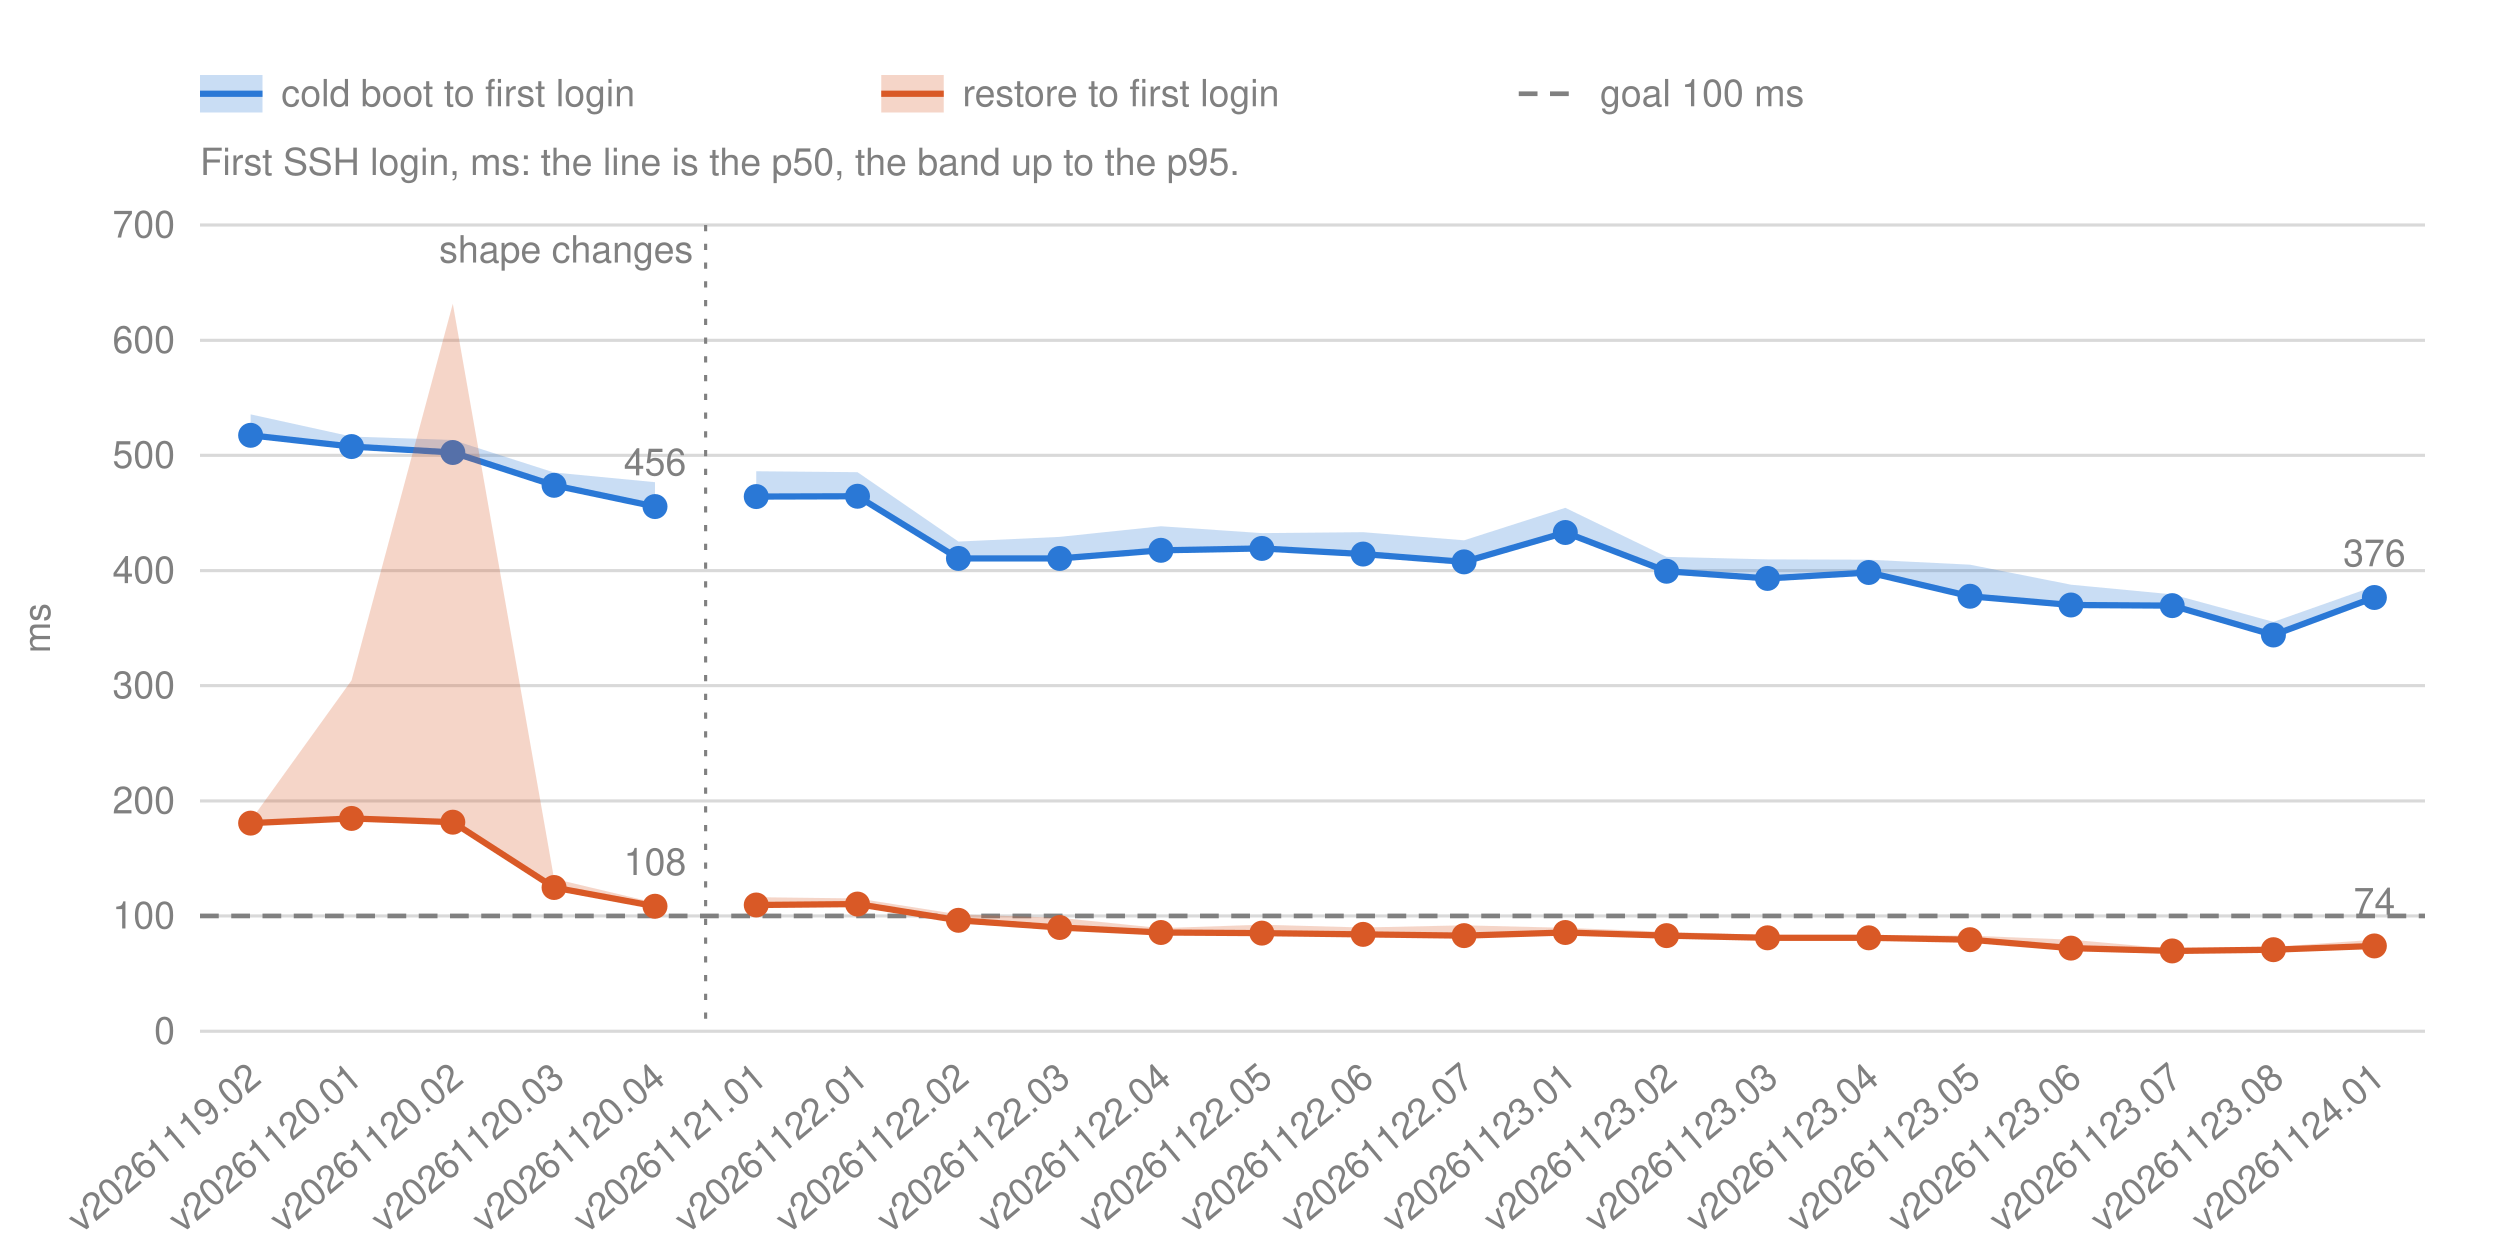
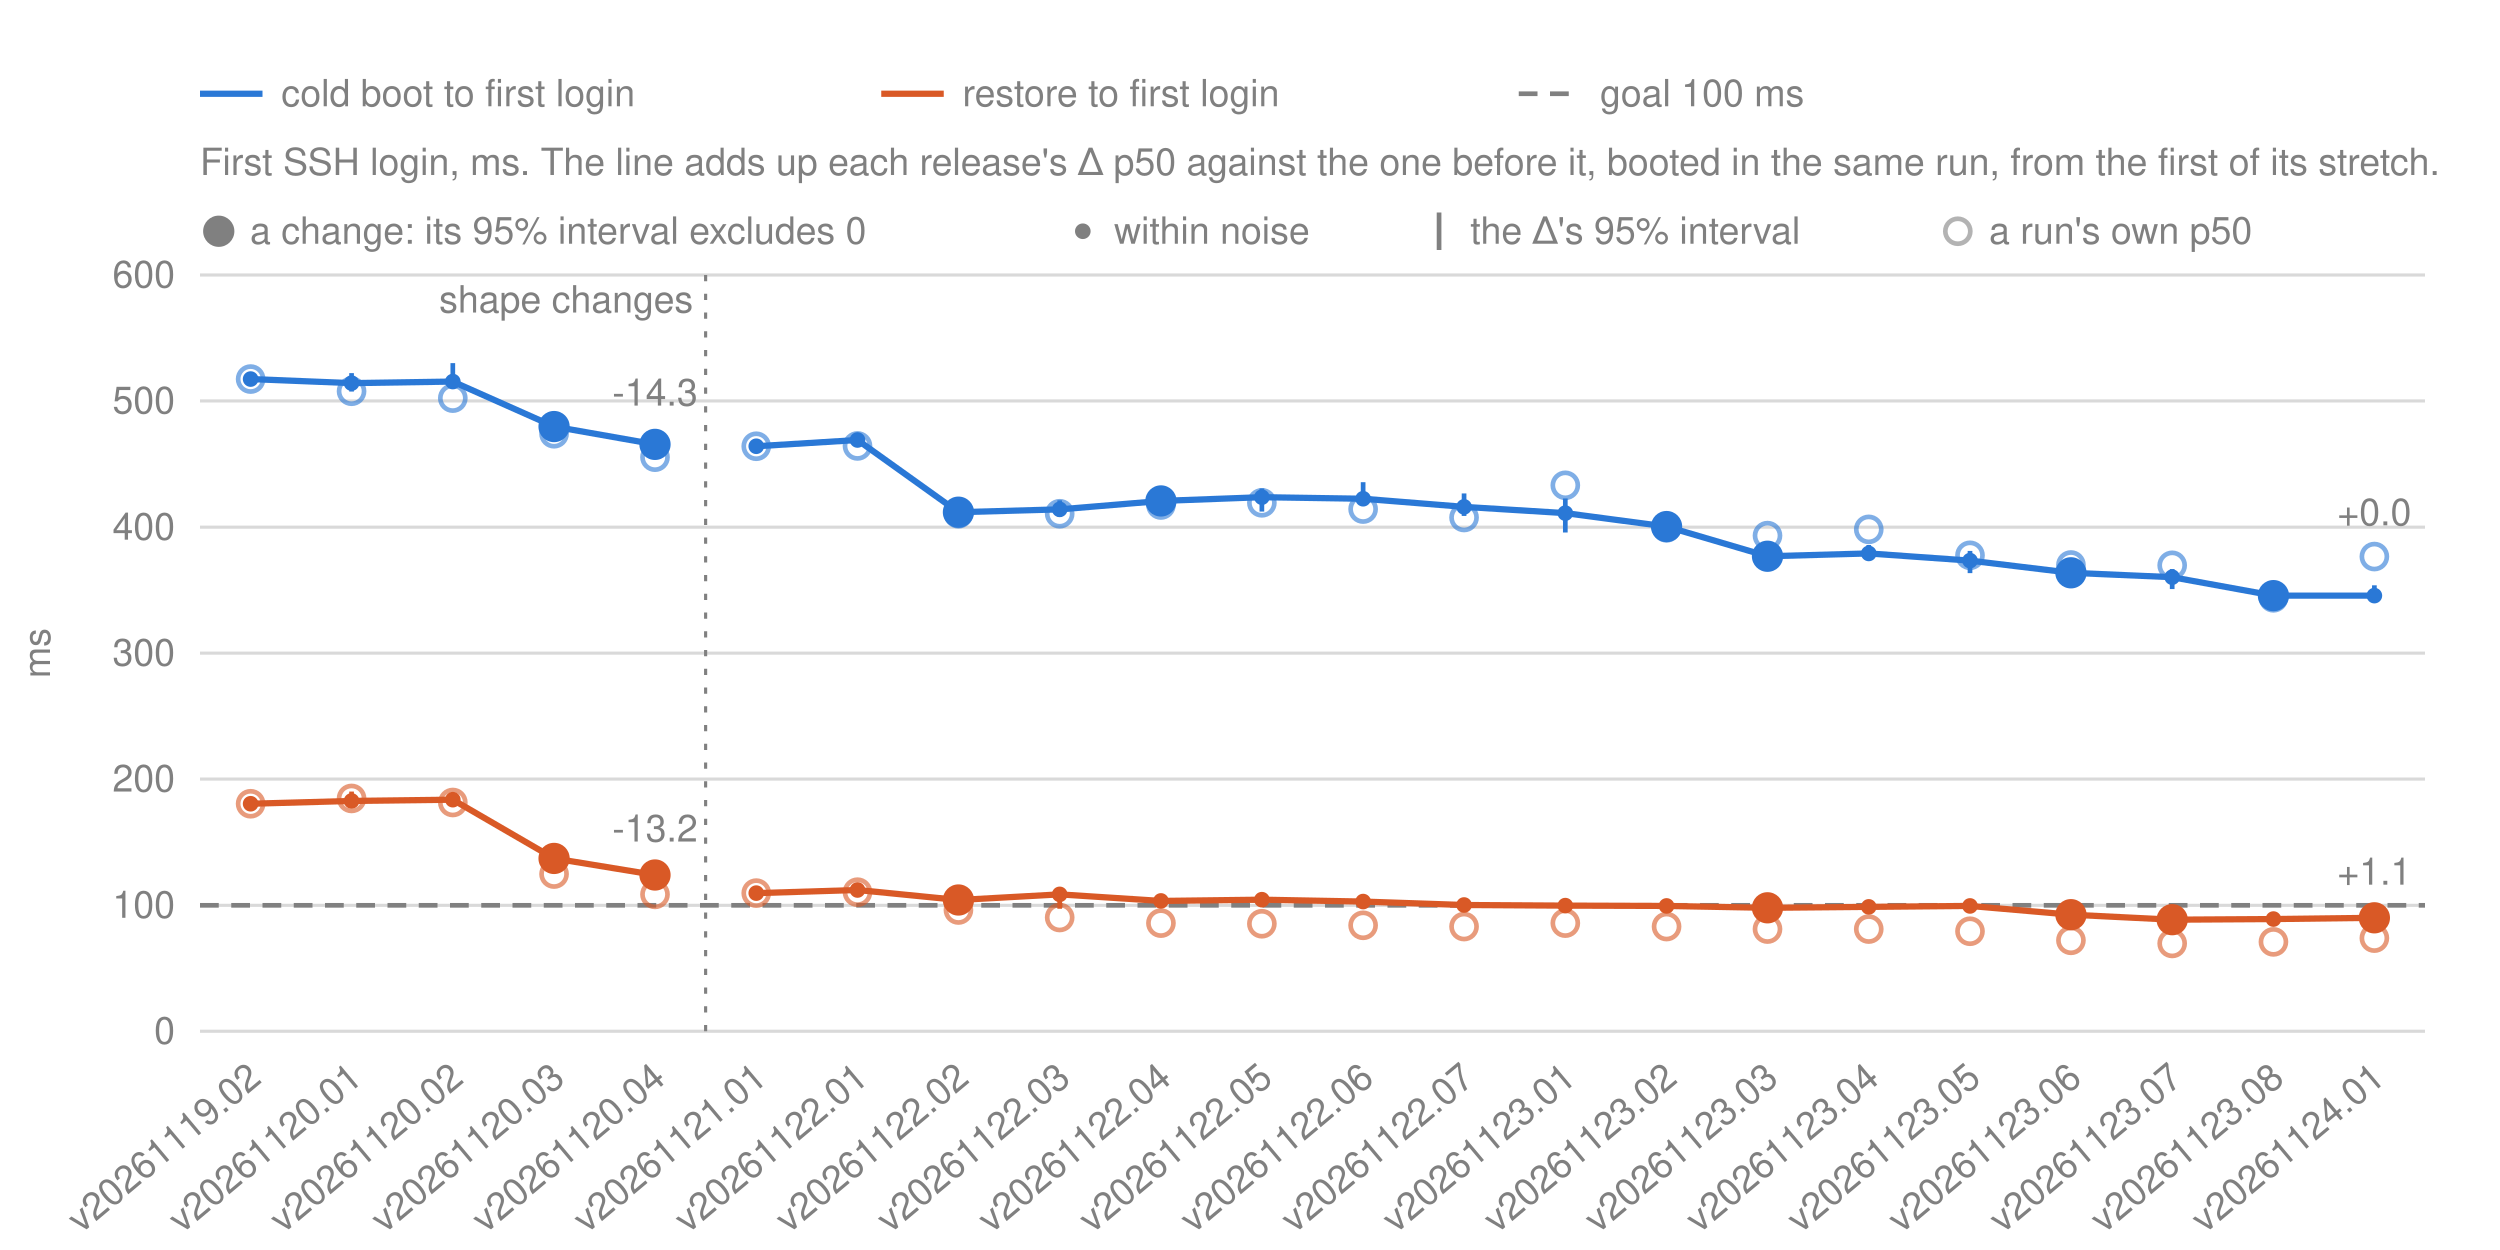
<svg xmlns="http://www.w3.org/2000/svg" width="800" height="400" viewBox="0 0 800 400" font-family="-apple-system, BlinkMacSystemFont, 'Segoe UI', Helvetica, Arial, sans-serif" font-size="12" fill="#808080">
  <line x1="64.0" y1="330.0" x2="776.0" y2="330.0" stroke="#808080" stroke-opacity="0.3" />
  <text x="56.0" y="334.0" text-anchor="end">0</text>
-   <line x1="64.0" y1="293.1" x2="776.0" y2="293.1" stroke="#808080" stroke-opacity="0.3" />
-   <text x="56.0" y="297.1" text-anchor="end">100</text>
-   <line x1="64.0" y1="256.3" x2="776.0" y2="256.3" stroke="#808080" stroke-opacity="0.3" />
-   <text x="56.0" y="260.3" text-anchor="end">200</text>
-   <line x1="64.0" y1="219.4" x2="776.0" y2="219.4" stroke="#808080" stroke-opacity="0.3" />
-   <text x="56.0" y="223.4" text-anchor="end">300</text>
-   <line x1="64.0" y1="182.6" x2="776.0" y2="182.6" stroke="#808080" stroke-opacity="0.3" />
-   <text x="56.0" y="186.6" text-anchor="end">400</text>
-   <line x1="64.0" y1="145.7" x2="776.0" y2="145.7" stroke="#808080" stroke-opacity="0.3" />
-   <text x="56.0" y="149.7" text-anchor="end">500</text>
-   <line x1="64.0" y1="108.9" x2="776.0" y2="108.9" stroke="#808080" stroke-opacity="0.3" />
-   <text x="56.0" y="112.9" text-anchor="end">600</text>
-   <line x1="64.0" y1="72.0" x2="776.0" y2="72.0" stroke="#808080" stroke-opacity="0.3" />
-   <text x="56.0" y="76.0" text-anchor="end">700</text>
-   <text transform="translate(16 201.0) rotate(-90)" text-anchor="middle">ms</text>
+   <line x1="64.0" y1="289.7" x2="776.0" y2="289.7" stroke="#808080" stroke-opacity="0.3" />
+   <text x="56.0" y="293.7" text-anchor="end">100</text>
+   <line x1="64.0" y1="249.3" x2="776.0" y2="249.3" stroke="#808080" stroke-opacity="0.3" />
+   <text x="56.0" y="253.3" text-anchor="end">200</text>
+   <line x1="64.0" y1="209.0" x2="776.0" y2="209.0" stroke="#808080" stroke-opacity="0.3" />
+   <text x="56.0" y="213.0" text-anchor="end">300</text>
+   <line x1="64.0" y1="168.7" x2="776.0" y2="168.7" stroke="#808080" stroke-opacity="0.3" />
+   <text x="56.0" y="172.7" text-anchor="end">400</text>
+   <line x1="64.0" y1="128.3" x2="776.0" y2="128.3" stroke="#808080" stroke-opacity="0.3" />
+   <text x="56.0" y="132.3" text-anchor="end">500</text>
+   <line x1="64.0" y1="88.0" x2="776.0" y2="88.0" stroke="#808080" stroke-opacity="0.3" />
+   <text x="56.0" y="92.0" text-anchor="end">600</text>
+   <text transform="translate(16 209.0) rotate(-90)" text-anchor="middle">ms</text>
  <text transform="translate(84.2 346.0) rotate(-40)" text-anchor="end">v20261119.02</text>
  <text transform="translate(116.5 346.0) rotate(-40)" text-anchor="end">v20261120.01</text>
  <text transform="translate(148.9 346.0) rotate(-40)" text-anchor="end">v20261120.02</text>
  <text transform="translate(181.3 346.0) rotate(-40)" text-anchor="end">v20261120.03</text>
  <text transform="translate(213.6 346.0) rotate(-40)" text-anchor="end">v20261120.04</text>
  <text transform="translate(246.0 346.0) rotate(-40)" text-anchor="end">v20261121.01</text>
  <text transform="translate(278.4 346.0) rotate(-40)" text-anchor="end">v20261122.01</text>
  <text transform="translate(310.7 346.0) rotate(-40)" text-anchor="end">v20261122.02</text>
  <text transform="translate(343.1 346.0) rotate(-40)" text-anchor="end">v20261122.03</text>
  <text transform="translate(375.5 346.0) rotate(-40)" text-anchor="end">v20261122.04</text>
  <text transform="translate(407.8 346.0) rotate(-40)" text-anchor="end">v20261122.05</text>
  <text transform="translate(440.2 346.0) rotate(-40)" text-anchor="end">v20261122.06</text>
  <text transform="translate(472.5 346.0) rotate(-40)" text-anchor="end">v20261122.07</text>
  <text transform="translate(504.9 346.0) rotate(-40)" text-anchor="end">v20261123.01</text>
  <text transform="translate(537.3 346.0) rotate(-40)" text-anchor="end">v20261123.02</text>
  <text transform="translate(569.6 346.0) rotate(-40)" text-anchor="end">v20261123.03</text>
  <text transform="translate(602.0 346.0) rotate(-40)" text-anchor="end">v20261123.04</text>
  <text transform="translate(634.4 346.0) rotate(-40)" text-anchor="end">v20261123.05</text>
  <text transform="translate(666.7 346.0) rotate(-40)" text-anchor="end">v20261123.06</text>
  <text transform="translate(699.1 346.0) rotate(-40)" text-anchor="end">v20261123.07</text>
  <text transform="translate(731.5 346.0) rotate(-40)" text-anchor="end">v20261123.08</text>
  <text transform="translate(763.8 346.0) rotate(-40)" text-anchor="end">v20261124.01</text>
  <g class="shape">
-     <line x1="225.8" y1="72.0" x2="225.8" y2="330.0" stroke="#808080" stroke-dasharray="2 4" />
-     <text x="221.8" y="84.0" text-anchor="end">shape changes</text>
-   </g>
-   <line class="goal" x1="64.0" y1="293.1" x2="776.0" y2="293.1" stroke="#808080" stroke-width="1.5" stroke-dasharray="6 4" />
+     <line x1="225.8" y1="88.0" x2="225.8" y2="330.0" stroke="#808080" stroke-dasharray="2 4" />
+     <text x="221.8" y="100.0" text-anchor="end">shape changes</text>
+   </g>
+   <line class="goal" x1="64.0" y1="289.7" x2="776.0" y2="289.7" stroke="#808080" stroke-width="1.5" stroke-dasharray="6 4" />
  <g class="run" data-number="cold">
-     <polygon class="band" points="80.2,132.6 112.5,139.7 144.9,140.8 177.3,151.2 209.6,154.3 209.6,162.1 177.3,155.3 144.9,144.8 112.5,142.9 80.2,139.3" fill="#2a78d6" fill-opacity="0.25" />
-     <polyline points="80.2,139.3 112.5,142.9 144.9,144.8 177.3,155.3 209.6,162.1" fill="none" stroke="#2a78d6" stroke-width="2" />
-     <circle cx="80.2" cy="139.3" r="4" fill="#2a78d6" stroke="#2a78d6" stroke-opacity="0" stroke-width="12" />
-     <circle cx="112.5" cy="142.9" r="4" fill="#2a78d6" stroke="#2a78d6" stroke-opacity="0" stroke-width="12" />
-     <circle cx="144.9" cy="144.8" r="4" fill="#2a78d6" stroke="#2a78d6" stroke-opacity="0" stroke-width="12" />
-     <circle cx="177.3" cy="155.3" r="4" fill="#2a78d6" stroke="#2a78d6" stroke-opacity="0" stroke-width="12" />
-     <circle cx="209.6" cy="162.1" r="4" fill="#2a78d6" stroke="#2a78d6" stroke-opacity="0" stroke-width="12" />
-     <text x="209.6" y="152.1" text-anchor="middle">456</text>
+     <circle class="own" cx="80.2" cy="121.3" r="4" fill="#2a78d6" fill-opacity="0" stroke="#2a78d6" stroke-opacity="0.6" stroke-width="1.5" />
+     <circle class="own" cx="112.5" cy="125.2" r="4" fill="#2a78d6" fill-opacity="0" stroke="#2a78d6" stroke-opacity="0.6" stroke-width="1.5" />
+     <circle class="own" cx="144.9" cy="127.4" r="4" fill="#2a78d6" fill-opacity="0" stroke="#2a78d6" stroke-opacity="0.6" stroke-width="1.5" />
+     <circle class="own" cx="177.3" cy="138.8" r="4" fill="#2a78d6" fill-opacity="0" stroke="#2a78d6" stroke-opacity="0.6" stroke-width="1.5" />
+     <circle class="own" cx="209.6" cy="146.3" r="4" fill="#2a78d6" fill-opacity="0" stroke="#2a78d6" stroke-opacity="0.6" stroke-width="1.5" />
+     <polyline points="80.2,121.3 112.5,122.6 144.9,122.1 177.3,136.5 209.6,142.2" fill="none" stroke="#2a78d6" stroke-width="2" />
+     <line class="whisker" x1="112.5" y1="125.3" x2="112.5" y2="119.4" stroke="#2a78d6" stroke-width="1.5" />
+     <line class="whisker" x1="144.9" y1="124.2" x2="144.9" y2="116.2" stroke="#2a78d6" stroke-width="1.5" />
+     <line class="whisker" x1="177.3" y1="139.5" x2="177.3" y2="133.2" stroke="#2a78d6" stroke-width="1.5" />
+     <line class="whisker" x1="209.6" y1="144.7" x2="209.6" y2="139.8" stroke="#2a78d6" stroke-width="1.5" />
+     <circle class="start" cx="80.2" cy="121.3" r="2.5" fill="#2a78d6" stroke="#2a78d6" stroke-opacity="0" stroke-width="12" />
+     <circle class="noise" cx="112.5" cy="122.6" r="2.5" fill="#2a78d6" stroke="#2a78d6" stroke-opacity="0" stroke-width="12" />
+     <circle class="noise" cx="144.9" cy="122.1" r="2.5" fill="#2a78d6" stroke="#2a78d6" stroke-opacity="0" stroke-width="12" />
+     <circle class="change" cx="177.3" cy="136.5" r="5" fill="#2a78d6" stroke="#2a78d6" stroke-opacity="0" stroke-width="12" />
+     <circle class="change" cx="209.6" cy="142.2" r="5" fill="#2a78d6" stroke="#2a78d6" stroke-opacity="0" stroke-width="12" />
+     <text x="209.6" y="129.8" text-anchor="middle">-14.3</text>
  </g>
  <g class="run" data-number="cold">
-     <polygon class="band" points="242.0,150.8 274.4,151.1 306.7,173.3 339.1,171.8 371.5,168.4 403.8,170.6 436.2,170.3 468.5,172.9 500.9,162.5 533.3,178.2 565.6,179.0 598.0,179.1 630.4,180.7 662.7,187.1 695.1,190.2 727.5,199.0 759.8,187.6 759.8,191.2 727.5,203.2 695.1,193.8 662.7,193.6 630.4,190.8 598.0,183.2 565.6,185.1 533.3,182.8 500.9,170.4 468.5,179.8 436.2,177.3 403.8,175.5 371.5,176.1 339.1,178.7 306.7,178.7 274.4,158.8 242.0,158.9" fill="#2a78d6" fill-opacity="0.25" />
-     <polyline points="242.0,158.9 274.4,158.8 306.7,178.7 339.1,178.7 371.5,176.1 403.8,175.5 436.2,177.3 468.5,179.8 500.9,170.4 533.3,182.8 565.6,185.1 598.0,183.2 630.4,190.8 662.7,193.6 695.1,193.8 727.5,203.2 759.8,191.2" fill="none" stroke="#2a78d6" stroke-width="2" />
-     <circle cx="242.0" cy="158.9" r="4" fill="#2a78d6" stroke="#2a78d6" stroke-opacity="0" stroke-width="12" />
-     <circle cx="274.4" cy="158.8" r="4" fill="#2a78d6" stroke="#2a78d6" stroke-opacity="0" stroke-width="12" />
-     <circle cx="306.7" cy="178.7" r="4" fill="#2a78d6" stroke="#2a78d6" stroke-opacity="0" stroke-width="12" />
-     <circle cx="339.1" cy="178.7" r="4" fill="#2a78d6" stroke="#2a78d6" stroke-opacity="0" stroke-width="12" />
-     <circle cx="371.5" cy="176.1" r="4" fill="#2a78d6" stroke="#2a78d6" stroke-opacity="0" stroke-width="12" />
-     <circle cx="403.8" cy="175.5" r="4" fill="#2a78d6" stroke="#2a78d6" stroke-opacity="0" stroke-width="12" />
-     <circle cx="436.2" cy="177.3" r="4" fill="#2a78d6" stroke="#2a78d6" stroke-opacity="0" stroke-width="12" />
-     <circle cx="468.5" cy="179.8" r="4" fill="#2a78d6" stroke="#2a78d6" stroke-opacity="0" stroke-width="12" />
-     <circle cx="500.9" cy="170.4" r="4" fill="#2a78d6" stroke="#2a78d6" stroke-opacity="0" stroke-width="12" />
-     <circle cx="533.3" cy="182.8" r="4" fill="#2a78d6" stroke="#2a78d6" stroke-opacity="0" stroke-width="12" />
-     <circle cx="565.6" cy="185.1" r="4" fill="#2a78d6" stroke="#2a78d6" stroke-opacity="0" stroke-width="12" />
-     <circle cx="598.0" cy="183.2" r="4" fill="#2a78d6" stroke="#2a78d6" stroke-opacity="0" stroke-width="12" />
-     <circle cx="630.4" cy="190.8" r="4" fill="#2a78d6" stroke="#2a78d6" stroke-opacity="0" stroke-width="12" />
-     <circle cx="662.7" cy="193.6" r="4" fill="#2a78d6" stroke="#2a78d6" stroke-opacity="0" stroke-width="12" />
-     <circle cx="695.1" cy="193.8" r="4" fill="#2a78d6" stroke="#2a78d6" stroke-opacity="0" stroke-width="12" />
-     <circle cx="727.5" cy="203.2" r="4" fill="#2a78d6" stroke="#2a78d6" stroke-opacity="0" stroke-width="12" />
-     <circle cx="759.8" cy="191.2" r="4" fill="#2a78d6" stroke="#2a78d6" stroke-opacity="0" stroke-width="12" />
-     <text x="759.8" y="181.2" text-anchor="middle">376</text>
+     <circle class="own" cx="242.0" cy="142.8" r="4" fill="#2a78d6" fill-opacity="0" stroke="#2a78d6" stroke-opacity="0.6" stroke-width="1.5" />
+     <circle class="own" cx="274.4" cy="142.7" r="4" fill="#2a78d6" fill-opacity="0" stroke="#2a78d6" stroke-opacity="0.6" stroke-width="1.5" />
+     <circle class="own" cx="306.7" cy="164.4" r="4" fill="#2a78d6" fill-opacity="0" stroke="#2a78d6" stroke-opacity="0.6" stroke-width="1.5" />
+     <circle class="own" cx="339.1" cy="164.4" r="4" fill="#2a78d6" fill-opacity="0" stroke="#2a78d6" stroke-opacity="0.6" stroke-width="1.5" />
+     <circle class="own" cx="371.5" cy="161.6" r="4" fill="#2a78d6" fill-opacity="0" stroke="#2a78d6" stroke-opacity="0.6" stroke-width="1.5" />
+     <circle class="own" cx="403.8" cy="160.9" r="4" fill="#2a78d6" fill-opacity="0" stroke="#2a78d6" stroke-opacity="0.6" stroke-width="1.5" />
+     <circle class="own" cx="436.2" cy="162.9" r="4" fill="#2a78d6" fill-opacity="0" stroke="#2a78d6" stroke-opacity="0.6" stroke-width="1.5" />
+     <circle class="own" cx="468.5" cy="165.6" r="4" fill="#2a78d6" fill-opacity="0" stroke="#2a78d6" stroke-opacity="0.6" stroke-width="1.5" />
+     <circle class="own" cx="500.9" cy="155.3" r="4" fill="#2a78d6" fill-opacity="0" stroke="#2a78d6" stroke-opacity="0.6" stroke-width="1.5" />
+     <circle class="own" cx="533.3" cy="168.9" r="4" fill="#2a78d6" fill-opacity="0" stroke="#2a78d6" stroke-opacity="0.6" stroke-width="1.5" />
+     <circle class="own" cx="565.6" cy="171.4" r="4" fill="#2a78d6" fill-opacity="0" stroke="#2a78d6" stroke-opacity="0.6" stroke-width="1.5" />
+     <circle class="own" cx="598.0" cy="169.4" r="4" fill="#2a78d6" fill-opacity="0" stroke="#2a78d6" stroke-opacity="0.6" stroke-width="1.5" />
+     <circle class="own" cx="630.4" cy="177.7" r="4" fill="#2a78d6" fill-opacity="0" stroke="#2a78d6" stroke-opacity="0.6" stroke-width="1.5" />
+     <circle class="own" cx="662.7" cy="180.8" r="4" fill="#2a78d6" fill-opacity="0" stroke="#2a78d6" stroke-opacity="0.6" stroke-width="1.5" />
+     <circle class="own" cx="695.1" cy="180.9" r="4" fill="#2a78d6" fill-opacity="0" stroke="#2a78d6" stroke-opacity="0.6" stroke-width="1.5" />
+     <circle class="own" cx="727.5" cy="191.3" r="4" fill="#2a78d6" fill-opacity="0" stroke="#2a78d6" stroke-opacity="0.6" stroke-width="1.5" />
+     <circle class="own" cx="759.8" cy="178.1" r="4" fill="#2a78d6" fill-opacity="0" stroke="#2a78d6" stroke-opacity="0.6" stroke-width="1.5" />
+     <polyline points="242.0,142.8 274.4,140.8 306.7,163.9 339.1,163.0 371.5,160.3 403.8,159.1 436.2,159.6 468.5,162.2 500.9,164.2 533.3,168.5 565.6,178.0 598.0,177.1 630.4,179.4 662.7,183.3 695.1,184.7 727.5,190.6 759.8,190.6" fill="none" stroke="#2a78d6" stroke-width="2" />
+     <line class="whisker" x1="274.4" y1="142.9" x2="274.4" y2="139.1" stroke="#2a78d6" stroke-width="1.5" />
+     <line class="whisker" x1="306.7" y1="167.2" x2="306.7" y2="159.6" stroke="#2a78d6" stroke-width="1.5" />
+     <line class="whisker" x1="339.1" y1="165.4" x2="339.1" y2="160.1" stroke="#2a78d6" stroke-width="1.5" />
+     <line class="whisker" x1="371.5" y1="163.0" x2="371.5" y2="157.5" stroke="#2a78d6" stroke-width="1.5" />
+     <line class="whisker" x1="403.8" y1="163.7" x2="403.8" y2="156.3" stroke="#2a78d6" stroke-width="1.5" />
+     <line class="whisker" x1="436.2" y1="161.8" x2="436.2" y2="154.3" stroke="#2a78d6" stroke-width="1.5" />
+     <line class="whisker" x1="468.5" y1="165.1" x2="468.5" y2="157.9" stroke="#2a78d6" stroke-width="1.5" />
+     <line class="whisker" x1="500.9" y1="170.4" x2="500.9" y2="159.5" stroke="#2a78d6" stroke-width="1.5" />
+     <line class="whisker" x1="533.3" y1="172.1" x2="533.3" y2="164.4" stroke="#2a78d6" stroke-width="1.5" />
+     <line class="whisker" x1="565.6" y1="180.8" x2="565.6" y2="174.3" stroke="#2a78d6" stroke-width="1.5" />
+     <line class="whisker" x1="598.0" y1="178.7" x2="598.0" y2="174.4" stroke="#2a78d6" stroke-width="1.5" />
+     <line class="whisker" x1="630.4" y1="183.4" x2="630.4" y2="176.3" stroke="#2a78d6" stroke-width="1.5" />
+     <line class="whisker" x1="662.7" y1="186.3" x2="662.7" y2="181.0" stroke="#2a78d6" stroke-width="1.5" />
+     <line class="whisker" x1="695.1" y1="188.5" x2="695.1" y2="182.1" stroke="#2a78d6" stroke-width="1.5" />
+     <line class="whisker" x1="727.5" y1="193.9" x2="727.5" y2="187.5" stroke="#2a78d6" stroke-width="1.5" />
+     <line class="whisker" x1="759.8" y1="192.8" x2="759.8" y2="187.3" stroke="#2a78d6" stroke-width="1.5" />
+     <circle class="start" cx="242.0" cy="142.8" r="2.5" fill="#2a78d6" stroke="#2a78d6" stroke-opacity="0" stroke-width="12" />
+     <circle class="noise" cx="274.4" cy="140.8" r="2.5" fill="#2a78d6" stroke="#2a78d6" stroke-opacity="0" stroke-width="12" />
+     <circle class="change" cx="306.7" cy="163.9" r="5" fill="#2a78d6" stroke="#2a78d6" stroke-opacity="0" stroke-width="12" />
+     <circle class="noise" cx="339.1" cy="163.0" r="2.5" fill="#2a78d6" stroke="#2a78d6" stroke-opacity="0" stroke-width="12" />
+     <circle class="change" cx="371.5" cy="160.3" r="5" fill="#2a78d6" stroke="#2a78d6" stroke-opacity="0" stroke-width="12" />
+     <circle class="noise" cx="403.8" cy="159.1" r="2.5" fill="#2a78d6" stroke="#2a78d6" stroke-opacity="0" stroke-width="12" />
+     <circle class="noise" cx="436.2" cy="159.6" r="2.5" fill="#2a78d6" stroke="#2a78d6" stroke-opacity="0" stroke-width="12" />
+     <circle class="noise" cx="468.5" cy="162.2" r="2.5" fill="#2a78d6" stroke="#2a78d6" stroke-opacity="0" stroke-width="12" />
+     <circle class="noise" cx="500.9" cy="164.2" r="2.5" fill="#2a78d6" stroke="#2a78d6" stroke-opacity="0" stroke-width="12" />
+     <circle class="change" cx="533.3" cy="168.5" r="5" fill="#2a78d6" stroke="#2a78d6" stroke-opacity="0" stroke-width="12" />
+     <circle class="change" cx="565.6" cy="178.0" r="5" fill="#2a78d6" stroke="#2a78d6" stroke-opacity="0" stroke-width="12" />
+     <circle class="noise" cx="598.0" cy="177.1" r="2.5" fill="#2a78d6" stroke="#2a78d6" stroke-opacity="0" stroke-width="12" />
+     <circle class="noise" cx="630.4" cy="179.4" r="2.5" fill="#2a78d6" stroke="#2a78d6" stroke-opacity="0" stroke-width="12" />
+     <circle class="change" cx="662.7" cy="183.3" r="5" fill="#2a78d6" stroke="#2a78d6" stroke-opacity="0" stroke-width="12" />
+     <circle class="noise" cx="695.1" cy="184.7" r="2.5" fill="#2a78d6" stroke="#2a78d6" stroke-opacity="0" stroke-width="12" />
+     <circle class="change" cx="727.5" cy="190.6" r="5" fill="#2a78d6" stroke="#2a78d6" stroke-opacity="0" stroke-width="12" />
+     <circle class="noise" cx="759.8" cy="190.6" r="2.5" fill="#2a78d6" stroke="#2a78d6" stroke-opacity="0" stroke-width="12" />
+     <text x="759.8" y="168.1" text-anchor="middle">+0.0</text>
  </g>
  <g class="run" data-number="restore">
-     <polygon class="band" points="80.2,262.6 112.5,217.7 144.9,97.2 177.3,281.2 209.6,288.9 209.6,290.0 177.3,284.0 144.9,263.1 112.5,261.9 80.2,263.4" fill="#d95926" fill-opacity="0.25" />
-     <polyline points="80.2,263.4 112.5,261.9 144.9,263.1 177.3,284.0 209.6,290.0" fill="none" stroke="#d95926" stroke-width="2" />
-     <circle cx="80.2" cy="263.4" r="4" fill="#d95926" stroke="#d95926" stroke-opacity="0" stroke-width="12" />
-     <circle cx="112.5" cy="261.9" r="4" fill="#d95926" stroke="#d95926" stroke-opacity="0" stroke-width="12" />
-     <circle cx="144.9" cy="263.1" r="4" fill="#d95926" stroke="#d95926" stroke-opacity="0" stroke-width="12" />
-     <circle cx="177.3" cy="284.0" r="4" fill="#d95926" stroke="#d95926" stroke-opacity="0" stroke-width="12" />
-     <circle cx="209.6" cy="290.0" r="4" fill="#d95926" stroke="#d95926" stroke-opacity="0" stroke-width="12" />
-     <text x="209.6" y="280.0" text-anchor="middle">108</text>
+     <circle class="own" cx="80.2" cy="257.2" r="4" fill="#d95926" fill-opacity="0" stroke="#d95926" stroke-opacity="0.6" stroke-width="1.5" />
+     <circle class="own" cx="112.5" cy="255.5" r="4" fill="#d95926" fill-opacity="0" stroke="#d95926" stroke-opacity="0.6" stroke-width="1.5" />
+     <circle class="own" cx="144.9" cy="256.8" r="4" fill="#d95926" fill-opacity="0" stroke="#d95926" stroke-opacity="0.6" stroke-width="1.5" />
+     <circle class="own" cx="177.3" cy="279.7" r="4" fill="#d95926" fill-opacity="0" stroke="#d95926" stroke-opacity="0.6" stroke-width="1.5" />
+     <circle class="own" cx="209.6" cy="286.2" r="4" fill="#d95926" fill-opacity="0" stroke="#d95926" stroke-opacity="0.6" stroke-width="1.5" />
+     <polyline points="80.2,257.2 112.5,256.3 144.9,255.9 177.3,274.7 209.6,280.0" fill="none" stroke="#d95926" stroke-width="2" />
+     <line class="whisker" x1="112.5" y1="258.3" x2="112.5" y2="253.3" stroke="#d95926" stroke-width="1.5" />
+     <line class="whisker" x1="144.9" y1="257.1" x2="144.9" y2="253.9" stroke="#d95926" stroke-width="1.5" />
+     <line class="whisker" x1="177.3" y1="275.3" x2="177.3" y2="273.4" stroke="#d95926" stroke-width="1.5" />
+     <line class="whisker" x1="209.6" y1="280.8" x2="209.6" y2="279.3" stroke="#d95926" stroke-width="1.5" />
+     <circle class="start" cx="80.2" cy="257.2" r="2.5" fill="#d95926" stroke="#d95926" stroke-opacity="0" stroke-width="12" />
+     <circle class="noise" cx="112.5" cy="256.3" r="2.5" fill="#d95926" stroke="#d95926" stroke-opacity="0" stroke-width="12" />
+     <circle class="noise" cx="144.9" cy="255.9" r="2.5" fill="#d95926" stroke="#d95926" stroke-opacity="0" stroke-width="12" />
+     <circle class="change" cx="177.3" cy="274.7" r="5" fill="#d95926" stroke="#d95926" stroke-opacity="0" stroke-width="12" />
+     <circle class="change" cx="209.6" cy="280.0" r="5" fill="#d95926" stroke="#d95926" stroke-opacity="0" stroke-width="12" />
+     <text x="209.6" y="269.3" text-anchor="middle">-13.2</text>
  </g>
  <g class="run" data-number="restore">
-     <polygon class="band" points="242.0,287.1 274.4,287.5 306.7,292.6 339.1,293.7 371.5,297.0 403.8,295.9 436.2,296.8 468.5,296.1 500.9,296.9 533.3,298.2 565.6,299.2 598.0,299.2 630.4,299.4 662.7,300.7 695.1,303.6 727.5,303.0 759.8,300.7 759.8,302.7 727.5,303.9 695.1,304.3 662.7,303.4 630.4,300.7 598.0,300.1 565.6,300.1 533.3,299.4 500.9,298.4 468.5,299.4 436.2,299.0 403.8,298.6 371.5,298.4 339.1,296.8 306.7,294.5 274.4,289.3 242.0,289.6" fill="#d95926" fill-opacity="0.25" />
-     <polyline points="242.0,289.6 274.4,289.3 306.7,294.5 339.1,296.8 371.5,298.4 403.8,298.6 436.2,299.0 468.5,299.4 500.9,298.4 533.3,299.4 565.6,300.1 598.0,300.1 630.4,300.7 662.7,303.4 695.1,304.3 727.5,303.9 759.8,302.7" fill="none" stroke="#d95926" stroke-width="2" />
-     <circle cx="242.0" cy="289.6" r="4" fill="#d95926" stroke="#d95926" stroke-opacity="0" stroke-width="12" />
-     <circle cx="274.4" cy="289.3" r="4" fill="#d95926" stroke="#d95926" stroke-opacity="0" stroke-width="12" />
-     <circle cx="306.7" cy="294.5" r="4" fill="#d95926" stroke="#d95926" stroke-opacity="0" stroke-width="12" />
-     <circle cx="339.1" cy="296.8" r="4" fill="#d95926" stroke="#d95926" stroke-opacity="0" stroke-width="12" />
-     <circle cx="371.5" cy="298.4" r="4" fill="#d95926" stroke="#d95926" stroke-opacity="0" stroke-width="12" />
-     <circle cx="403.8" cy="298.6" r="4" fill="#d95926" stroke="#d95926" stroke-opacity="0" stroke-width="12" />
-     <circle cx="436.2" cy="299.0" r="4" fill="#d95926" stroke="#d95926" stroke-opacity="0" stroke-width="12" />
-     <circle cx="468.5" cy="299.4" r="4" fill="#d95926" stroke="#d95926" stroke-opacity="0" stroke-width="12" />
-     <circle cx="500.9" cy="298.4" r="4" fill="#d95926" stroke="#d95926" stroke-opacity="0" stroke-width="12" />
-     <circle cx="533.3" cy="299.4" r="4" fill="#d95926" stroke="#d95926" stroke-opacity="0" stroke-width="12" />
-     <circle cx="565.6" cy="300.1" r="4" fill="#d95926" stroke="#d95926" stroke-opacity="0" stroke-width="12" />
-     <circle cx="598.0" cy="300.1" r="4" fill="#d95926" stroke="#d95926" stroke-opacity="0" stroke-width="12" />
-     <circle cx="630.4" cy="300.7" r="4" fill="#d95926" stroke="#d95926" stroke-opacity="0" stroke-width="12" />
-     <circle cx="662.7" cy="303.4" r="4" fill="#d95926" stroke="#d95926" stroke-opacity="0" stroke-width="12" />
-     <circle cx="695.1" cy="304.3" r="4" fill="#d95926" stroke="#d95926" stroke-opacity="0" stroke-width="12" />
-     <circle cx="727.5" cy="303.9" r="4" fill="#d95926" stroke="#d95926" stroke-opacity="0" stroke-width="12" />
-     <circle cx="759.8" cy="302.7" r="4" fill="#d95926" stroke="#d95926" stroke-opacity="0" stroke-width="12" />
-     <text x="759.8" y="292.7" text-anchor="middle">74</text>
-   </g>
-   <rect x="64.0" y="24" width="20" height="12" fill="#2a78d6" fill-opacity="0.25" />
+     <circle class="own" cx="242.0" cy="285.8" r="4" fill="#d95926" fill-opacity="0" stroke="#d95926" stroke-opacity="0.6" stroke-width="1.5" />
+     <circle class="own" cx="274.4" cy="285.5" r="4" fill="#d95926" fill-opacity="0" stroke="#d95926" stroke-opacity="0.6" stroke-width="1.5" />
+     <circle class="own" cx="306.7" cy="291.2" r="4" fill="#d95926" fill-opacity="0" stroke="#d95926" stroke-opacity="0.6" stroke-width="1.5" />
+     <circle class="own" cx="339.1" cy="293.6" r="4" fill="#d95926" fill-opacity="0" stroke="#d95926" stroke-opacity="0.6" stroke-width="1.5" />
+     <circle class="own" cx="371.5" cy="295.4" r="4" fill="#d95926" fill-opacity="0" stroke="#d95926" stroke-opacity="0.6" stroke-width="1.5" />
+     <circle class="own" cx="403.8" cy="295.6" r="4" fill="#d95926" fill-opacity="0" stroke="#d95926" stroke-opacity="0.6" stroke-width="1.5" />
+     <circle class="own" cx="436.2" cy="296.1" r="4" fill="#d95926" fill-opacity="0" stroke="#d95926" stroke-opacity="0.6" stroke-width="1.5" />
+     <circle class="own" cx="468.5" cy="296.5" r="4" fill="#d95926" fill-opacity="0" stroke="#d95926" stroke-opacity="0.6" stroke-width="1.5" />
+     <circle class="own" cx="500.9" cy="295.4" r="4" fill="#d95926" fill-opacity="0" stroke="#d95926" stroke-opacity="0.6" stroke-width="1.5" />
+     <circle class="own" cx="533.3" cy="296.5" r="4" fill="#d95926" fill-opacity="0" stroke="#d95926" stroke-opacity="0.6" stroke-width="1.5" />
+     <circle class="own" cx="565.6" cy="297.3" r="4" fill="#d95926" fill-opacity="0" stroke="#d95926" stroke-opacity="0.6" stroke-width="1.5" />
+     <circle class="own" cx="598.0" cy="297.3" r="4" fill="#d95926" fill-opacity="0" stroke="#d95926" stroke-opacity="0.6" stroke-width="1.5" />
+     <circle class="own" cx="630.4" cy="298.0" r="4" fill="#d95926" fill-opacity="0" stroke="#d95926" stroke-opacity="0.6" stroke-width="1.5" />
+     <circle class="own" cx="662.7" cy="300.9" r="4" fill="#d95926" fill-opacity="0" stroke="#d95926" stroke-opacity="0.6" stroke-width="1.5" />
+     <circle class="own" cx="695.1" cy="301.9" r="4" fill="#d95926" fill-opacity="0" stroke="#d95926" stroke-opacity="0.6" stroke-width="1.5" />
+     <circle class="own" cx="727.5" cy="301.4" r="4" fill="#d95926" fill-opacity="0" stroke="#d95926" stroke-opacity="0.6" stroke-width="1.5" />
+     <circle class="own" cx="759.8" cy="300.2" r="4" fill="#d95926" fill-opacity="0" stroke="#d95926" stroke-opacity="0.6" stroke-width="1.5" />
+     <polyline points="242.0,285.8 274.4,284.8 306.7,288.0 339.1,286.2 371.5,288.3 403.8,287.9 436.2,288.5 468.5,289.6 500.9,289.8 533.3,289.9 565.6,290.5 598.0,290.2 630.4,289.9 662.7,292.7 695.1,294.3 727.5,294.1 759.8,293.7" fill="none" stroke="#d95926" stroke-width="2" />
+     <line class="whisker" x1="274.4" y1="286.1" x2="274.4" y2="283.8" stroke="#d95926" stroke-width="1.5" />
+     <line class="whisker" x1="306.7" y1="290.9" x2="306.7" y2="286.4" stroke="#d95926" stroke-width="1.5" />
+     <line class="whisker" x1="339.1" y1="290.8" x2="339.1" y2="284.2" stroke="#d95926" stroke-width="1.5" />
+     <line class="whisker" x1="371.5" y1="289.9" x2="371.5" y2="286.1" stroke="#d95926" stroke-width="1.5" />
+     <line class="whisker" x1="403.8" y1="288.9" x2="403.8" y2="286.6" stroke="#d95926" stroke-width="1.5" />
+     <line class="whisker" x1="436.2" y1="289.1" x2="436.2" y2="286.5" stroke="#d95926" stroke-width="1.5" />
+     <line class="whisker" x1="468.5" y1="290.7" x2="468.5" y2="288.1" stroke="#d95926" stroke-width="1.5" />
+     <line class="whisker" x1="500.9" y1="291.4" x2="500.9" y2="288.2" stroke="#d95926" stroke-width="1.5" />
+     <line class="whisker" x1="533.3" y1="290.8" x2="533.3" y2="288.8" stroke="#d95926" stroke-width="1.5" />
+     <line class="whisker" x1="565.6" y1="291.0" x2="565.6" y2="289.9" stroke="#d95926" stroke-width="1.5" />
+     <line class="whisker" x1="598.0" y1="290.8" x2="598.0" y2="289.7" stroke="#d95926" stroke-width="1.5" />
+     <line class="whisker" x1="630.4" y1="290.3" x2="630.4" y2="289.5" stroke="#d95926" stroke-width="1.5" />
+     <line class="whisker" x1="662.7" y1="293.0" x2="662.7" y2="292.1" stroke="#d95926" stroke-width="1.5" />
+     <line class="whisker" x1="695.1" y1="294.7" x2="695.1" y2="293.5" stroke="#d95926" stroke-width="1.5" />
+     <line class="whisker" x1="727.5" y1="294.4" x2="727.5" y2="293.6" stroke="#d95926" stroke-width="1.5" />
+     <line class="whisker" x1="759.8" y1="294.1" x2="759.8" y2="293.1" stroke="#d95926" stroke-width="1.5" />
+     <circle class="start" cx="242.0" cy="285.8" r="2.5" fill="#d95926" stroke="#d95926" stroke-opacity="0" stroke-width="12" />
+     <circle class="noise" cx="274.4" cy="284.8" r="2.5" fill="#d95926" stroke="#d95926" stroke-opacity="0" stroke-width="12" />
+     <circle class="change" cx="306.7" cy="288.0" r="5" fill="#d95926" stroke="#d95926" stroke-opacity="0" stroke-width="12" />
+     <circle class="noise" cx="339.1" cy="286.2" r="2.5" fill="#d95926" stroke="#d95926" stroke-opacity="0" stroke-width="12" />
+     <circle class="noise" cx="371.5" cy="288.3" r="2.5" fill="#d95926" stroke="#d95926" stroke-opacity="0" stroke-width="12" />
+     <circle class="noise" cx="403.8" cy="287.9" r="2.5" fill="#d95926" stroke="#d95926" stroke-opacity="0" stroke-width="12" />
+     <circle class="noise" cx="436.2" cy="288.5" r="2.5" fill="#d95926" stroke="#d95926" stroke-opacity="0" stroke-width="12" />
+     <circle class="noise" cx="468.5" cy="289.6" r="2.5" fill="#d95926" stroke="#d95926" stroke-opacity="0" stroke-width="12" />
+     <circle class="noise" cx="500.9" cy="289.8" r="2.5" fill="#d95926" stroke="#d95926" stroke-opacity="0" stroke-width="12" />
+     <circle class="noise" cx="533.3" cy="289.9" r="2.5" fill="#d95926" stroke="#d95926" stroke-opacity="0" stroke-width="12" />
+     <circle class="change" cx="565.6" cy="290.5" r="5" fill="#d95926" stroke="#d95926" stroke-opacity="0" stroke-width="12" />
+     <circle class="noise" cx="598.0" cy="290.2" r="2.5" fill="#d95926" stroke="#d95926" stroke-opacity="0" stroke-width="12" />
+     <circle class="noise" cx="630.4" cy="289.9" r="2.5" fill="#d95926" stroke="#d95926" stroke-opacity="0" stroke-width="12" />
+     <circle class="change" cx="662.7" cy="292.7" r="5" fill="#d95926" stroke="#d95926" stroke-opacity="0" stroke-width="12" />
+     <circle class="change" cx="695.1" cy="294.3" r="5" fill="#d95926" stroke="#d95926" stroke-opacity="0" stroke-width="12" />
+     <circle class="noise" cx="727.5" cy="294.1" r="2.5" fill="#d95926" stroke="#d95926" stroke-opacity="0" stroke-width="12" />
+     <circle class="change" cx="759.8" cy="293.7" r="5" fill="#d95926" stroke="#d95926" stroke-opacity="0" stroke-width="12" />
+     <text x="759.8" y="283.1" text-anchor="middle">+1.1</text>
+   </g>
  <line x1="64.0" y1="30" x2="84.0" y2="30" stroke="#2a78d6" stroke-width="2" />
  <text x="90.0" y="34">cold boot to first login</text>
-   <rect x="282.0" y="24" width="20" height="12" fill="#d95926" fill-opacity="0.25" />
  <line x1="282.0" y1="30" x2="302.0" y2="30" stroke="#d95926" stroke-width="2" />
  <text x="308.0" y="34">restore to first login</text>
  <line x1="486.0" y1="30" x2="506.0" y2="30" stroke="#808080" stroke-width="1.5" stroke-dasharray="6 4" />
  <text x="512.0" y="34">goal 100 ms</text>
-   <text x="64.0" y="56">First SSH login, ms: the line is the p50, the band up to the p95.</text>
+   <text x="64.0" y="56">First SSH login, ms. The line adds up each release's Δ p50 against the one before it, booted in the same run, from the first of its stretch.</text>
+   <circle class="change" cx="70.0" cy="74.0" r="5" fill="#808080" stroke="#808080" stroke-opacity="0" stroke-width="12" />
+   <text x="80.0" y="78">a change: its 95% interval excludes 0</text>
+   <circle class="noise" cx="346.5" cy="74.0" r="2.5" fill="#808080" stroke="#808080" stroke-opacity="0" stroke-width="12" />
+   <text x="356.5" y="78">within noise</text>
+   <line x1="460.5" y1="68" x2="460.5" y2="80" stroke="#808080" stroke-width="1.5" />
+   <text x="470.5" y="78">the Δ's 95% interval</text>
+   <circle class="own" cx="626.5" cy="74.0" r="4" fill="#808080" fill-opacity="0" stroke="#808080" stroke-opacity="0.6" stroke-width="1.5" />
+   <text x="636.5" y="78">a run's own p50</text>
</svg>
